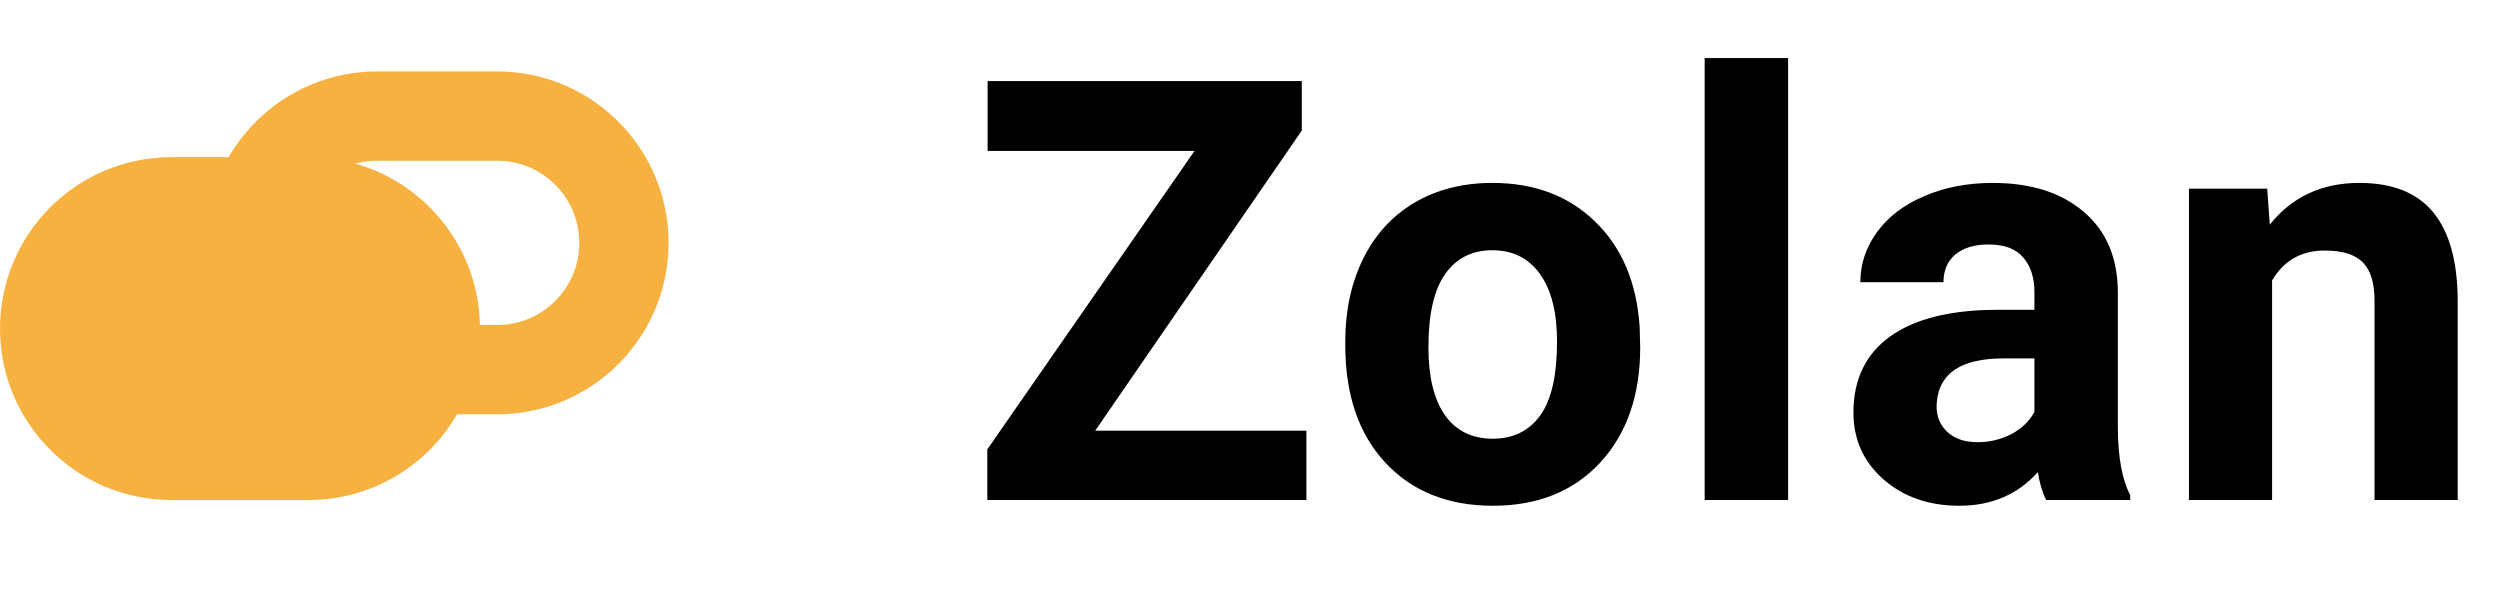
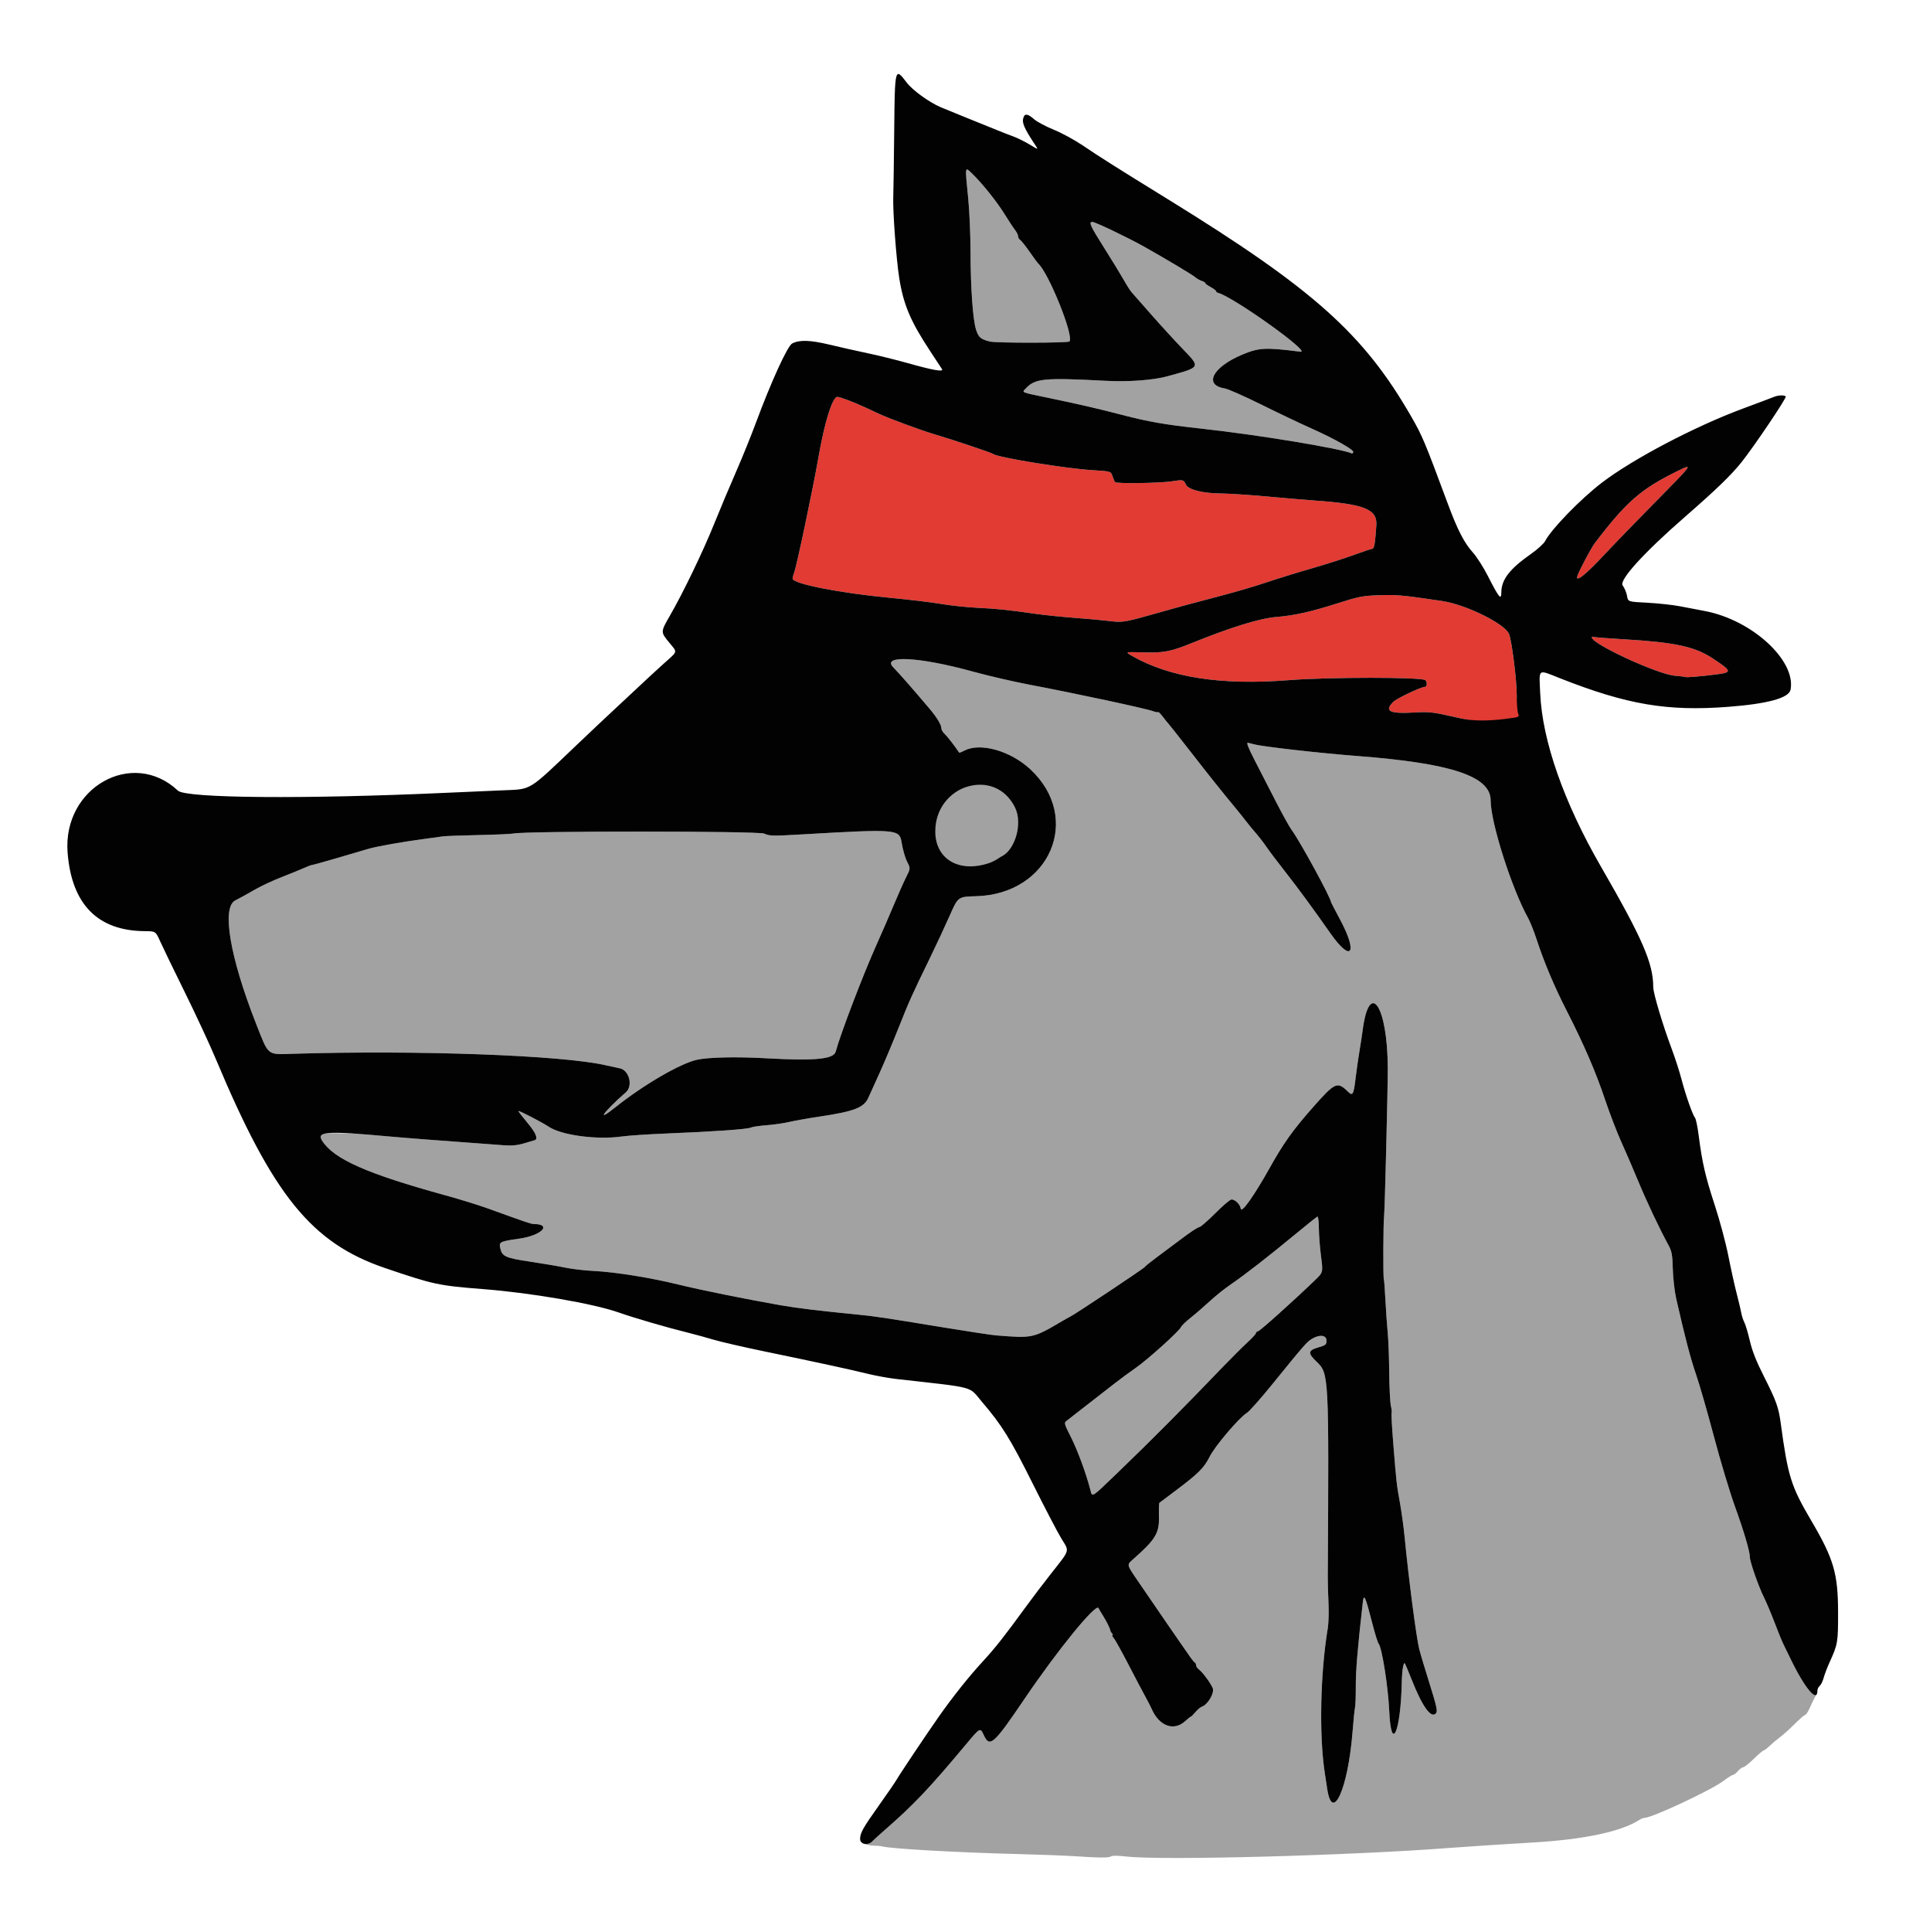
- <svg xmlns="http://www.w3.org/2000/svg" width="140" height="33" fill="none">
-   <rect y="8.8" width="26.88" height="19.2" rx="9.6" fill="#F6B141" />
-   <rect x="14.02" y="6.5" width="20.92" height="14.2" rx="7.1" stroke="#F6B141" stroke-width="5" />
-   <path d="M61.332 24.117h11.827V28H55.29v-2.836l11.602-16.71H55.306V4.54H72.9v2.772L61.332 24.117zm14.003-4.995c0-1.73.333-3.271.999-4.625.666-1.353 1.622-2.4 2.868-3.142 1.257-.741 2.713-1.112 4.367-1.112 2.352 0 4.27.72 5.752 2.16 1.493 1.439 2.326 3.394 2.498 5.865l.032 1.192c0 2.675-.746 4.823-2.24 6.445-1.493 1.612-3.496 2.417-6.01 2.417s-4.522-.805-6.026-2.417c-1.493-1.611-2.24-3.803-2.24-6.574v-.21zm4.657.338c0 1.654.311 2.922.934 3.803.623.87 1.515 1.305 2.675 1.305 1.128 0 2.009-.43 2.643-1.29.633-.87.95-2.255.95-4.156 0-1.622-.317-2.88-.95-3.77-.634-.893-1.526-1.338-2.675-1.338-1.139 0-2.02.446-2.643 1.337-.623.88-.934 2.25-.934 4.109zM100.134 28h-4.673V3.25h4.673V28zm14.454 0c-.215-.419-.371-.94-.467-1.563-1.128 1.257-2.595 1.885-4.399 1.885-1.708 0-3.126-.494-4.254-1.482-1.117-.988-1.676-2.235-1.676-3.738 0-1.848.682-3.266 2.046-4.254 1.375-.989 3.357-1.488 5.946-1.499h2.143v-.999c0-.806-.209-1.45-.628-1.934-.408-.483-1.058-.725-1.95-.725-.784 0-1.402.188-1.853.564-.44.376-.661.892-.661 1.547h-4.656c0-1.01.311-1.944.934-2.803.623-.86 1.504-1.531 2.643-2.015 1.139-.494 2.417-.74 3.835-.74 2.148 0 3.851.542 5.108 1.627 1.267 1.074 1.901 2.588 1.901 4.544v7.557c.011 1.654.242 2.905.693 3.754V28h-4.705zm-3.851-3.239a4.07 4.07 0 0 0 1.901-.45c.58-.313 1.01-.726 1.289-1.242v-2.997h-1.74c-2.331 0-3.572.806-3.722 2.417l-.016.274c0 .58.204 1.058.612 1.434.408.376.967.564 1.676.564zm16.226-14.196l.145 2.015c1.246-1.558 2.917-2.337 5.012-2.337 1.847 0 3.222.543 4.125 1.628.902 1.085 1.364 2.707 1.385 4.866V28h-4.656V16.85c0-.989-.215-1.703-.645-2.144-.43-.45-1.144-.676-2.143-.676-1.311 0-2.293.558-2.949 1.676V28h-4.656V10.565h4.382z" fill="#000" />
+ <svg xmlns="http://www.w3.org/2000/svg" version="1.1" id="svg182" width="1242" height="1259" viewBox="0 0 1242 1259">
+   <defs id="defs186" />
+   <g id="g188">
+     <path style="fill:#a2a2a2" d="m 700.133,1209.595 c -6.05,-0.407 -22.7,-1.037 -37,-1.399 -39.205,-0.992 -82.332,-3.432 -88.245,-4.992 -2.877,-0.759 -7.421,0.211 -12.342,-1.965 1.846,-1.525 4.249,0.406 6.137,-1.412 0.872,-0.929 4.685,-4.39 8.474,-7.69 18.402,-16.031 28.624,-26.814 52.367,-55.244 9.39,-11.244 9.39,-11.244 11.704,-6.25 3.909,8.437 6.382,6.246 26.536,-23.506 21.595,-31.88 46.649,-62.617 48.259,-59.206 0.313,0.663 1.698,3.006 3.079,5.205 2.316,3.69 4.726,8.303 4.963,9.5 0.054,0.275 0.456,1.062 0.893,1.75 0.437,0.688 0.472,1.25 0.08,1.25 -0.393,0 -0.004,0.787 0.865,1.75 0.868,0.963 5.192,8.725 9.608,17.25 4.416,8.525 9.393,17.975 11.059,21 1.666,3.025 3.517,6.619 4.112,7.987 4.874,11.2 14.447,14.72 21.79,8.012 1.807,-1.65 3.511,-3 3.787,-3 0.277,0 1.619,-1.326 2.982,-2.947 1.364,-1.621 3.247,-3.207 4.185,-3.525 3.899,-1.321 8.371,-9.06 7.03,-12.166 -1.506,-3.489 -6.637,-10.384 -9.055,-12.17 -0.973,-0.719 -1.769,-1.919 -1.769,-2.667 0,-0.748 -0.338,-1.51 -0.75,-1.693 -0.412,-0.183 -1.687,-1.683 -2.833,-3.333 -1.146,-1.65 -4.071,-5.85 -6.5,-9.334 -4.217,-6.047 -13.394,-19.41 -28.241,-41.119 -6.824,-9.978 -6.824,-9.978 -3.194,-13.165 15.068,-13.229 17.561,-17.275 17.326,-28.107 -0.104,-4.799 0.009,-8.877 0.251,-9.063 0.243,-0.185 5.166,-3.887 10.941,-8.226 14.674,-11.025 18.19,-14.552 21.941,-22.017 3.441,-6.847 19.215,-25.377 24.168,-28.389 1.531,-0.931 8.545,-8.785 15.587,-17.455 21.923,-26.988 23.445,-28.741 26.667,-30.705 5.077,-3.096 9.637,-2.618 9.637,1.008 0,2.693 -0.447,3.059 -5.554,4.544 -6.531,1.899 -6.701,3.731 -0.86,9.299 8.002,7.629 8.039,8.355 7.247,140.228 -0.021,3.575 0.193,11.225 0.477,17 0.284,5.775 0.08,13.116 -0.453,16.314 -4.95,29.718 -5.747,70.744 -1.848,95.186 0.526,3.3 1.146,7.35 1.377,9 3.293,23.531 13.666,0.721 16.6,-36.5 0.585,-7.425 1.317,-14.625 1.625,-16 0.309,-1.375 0.532,-7.66 0.497,-13.966 -0.054,-9.693 1.251,-25.311 4.517,-54.034 0.759,-6.672 1.571,-4.914 6.413,13.879 1.612,6.258 3.387,11.928 3.944,12.599 2.202,2.653 6.207,28.1 6.929,44.022 1.241,27.385 7.411,13.745 8.142,-18 0.203,-8.798 1.141,-14.554 2.12,-13 0.347,0.55 2.256,5.115 4.243,10.144 7.186,18.186 13.044,26.182 16.11,21.989 0.947,-1.295 0.111,-5.005 -4.252,-18.872 -2.987,-9.494 -6.054,-19.736 -6.816,-22.761 -1.875,-7.446 -6.94,-46.257 -9.461,-72.5 -0.634,-6.6 -2.049,-16.95 -3.144,-23 -2.174,-12.007 -2.237,-12.578 -4.383,-39.346 -0.809,-10.09 -1.273,-18.665 -1.032,-19.055 0.241,-0.39 0.032,-2.485 -0.465,-4.654 -0.497,-2.17 -0.981,-11.988 -1.077,-21.818 -0.095,-9.83 -0.538,-21.493 -0.984,-25.917 -0.446,-4.424 -1.116,-13.931 -1.489,-21.127 -0.373,-7.196 -0.842,-13.371 -1.041,-13.722 -0.524,-0.922 -0.38,-36.702 0.164,-40.861 0.475,-3.632 2.438,-82.426 2.404,-96.5 -0.098,-40.969 -12.153,-58.531 -16.474,-24 -0.275,2.2 -1.176,8.05 -2.001,13 -0.825,4.95 -1.942,12.747 -2.482,17.328 -1.286,10.919 -1.896,11.987 -5.06,8.867 -6.844,-6.749 -8.366,-6.067 -22.699,10.174 -12.997,14.727 -19.245,23.459 -27.998,39.132 -10.237,18.33 -18.635,30.225 -19.085,27.032 -0.394,-2.796 -3.654,-6.032 -6.076,-6.032 -0.89,0 -5.649,4.05 -10.576,9 -4.927,4.95 -9.609,9 -10.403,9 -0.795,0 -5.529,3.074 -10.521,6.832 -4.992,3.758 -12.543,9.392 -16.78,12.522 -4.237,3.129 -7.992,6.155 -8.343,6.723 -0.611,0.989 -45.346,30.76 -48.452,32.246 -0.825,0.394 -3.3,1.779 -5.5,3.076 -18.735,11.048 -19.053,11.116 -43.061,9.154 -2.784,-0.227 -17.634,-2.474 -33,-4.993 -41.415,-6.789 -45.965,-7.469 -57.439,-8.589 -24.505,-2.392 -39.198,-4.175 -50,-6.067 -22.187,-3.886 -52.633,-10.055 -66.5,-13.474 -17.99,-4.435 -41.028,-8.134 -55,-8.831 -6.05,-0.302 -14.375,-1.267 -18.5,-2.145 -4.125,-0.878 -14.366,-2.623 -22.757,-3.876 -16.431,-2.455 -18.611,-3.422 -19.788,-8.779 -0.916,-4.17 -0.4,-4.428 12.544,-6.29 14.436,-2.076 21.486,-9.42 9.139,-9.521 -1.595,-0.013 -5.254,-1.257 -29.139,-9.907 -6.325,-2.291 -18.925,-6.203 -28,-8.694 -51.475,-14.128 -73.108,-23.705 -80.713,-35.73 -3.175,-5.02 -3.148,-5.033 9.969,-4.804 12.015,0.209 15.521,0.428 34.244,2.134 10.116,0.922 31.06,2.529 73.713,5.658 5.709,0.419 9.217,0.122 13.5,-1.144 3.183,-0.94 6.349,-1.873 7.037,-2.073 2.641,-0.769 1.023,-4.713 -4.756,-11.596 -3.303,-3.934 -5.866,-7.293 -5.695,-7.464 0.426,-0.426 15.385,7.328 19.701,10.212 8.393,5.609 31.479,8.686 47.814,6.373 4.227,-0.599 17.586,-1.483 29.686,-1.966 29.957,-1.195 52.202,-2.764 54.277,-3.828 0.948,-0.486 5.548,-1.174 10.223,-1.529 4.675,-0.355 11.312,-1.311 14.749,-2.125 3.437,-0.814 12.437,-2.406 20,-3.537 22.458,-3.359 28.752,-5.801 31.63,-12.269 0.782,-1.759 3.932,-8.691 6.998,-15.405 3.067,-6.714 8.76,-20.214 12.653,-30 7.203,-18.108 8.401,-20.774 20.815,-46.293 3.88,-7.975 9.519,-20.082 12.533,-26.904 5.479,-12.404 5.479,-12.404 17.164,-12.706 48.276,-1.25 69.555,-51.116 35.332,-82.801 -12.904,-11.947 -32.431,-17.489 -42.775,-12.14 -1.806,0.934 -3.383,1.553 -3.503,1.375 -3.222,-4.763 -7.906,-10.795 -9.51,-12.247 -1.147,-1.038 -2.085,-2.612 -2.085,-3.498 0,-2.392 -2.937,-7.241 -8,-13.207 -11.807,-13.913 -18.744,-21.814 -23.376,-26.623 -7.89,-8.192 16.871,-6.883 51.876,2.744 9.9,2.723 26.325,6.532 36.5,8.466 31.546,5.995 76.553,15.659 81.255,17.447 1.397,0.531 2.748,0.757 3.003,0.502 0.255,-0.255 1.74,1.236 3.3,3.314 1.56,2.077 3.109,4.002 3.443,4.277 0.334,0.275 7.089,8.825 15.013,19 12.931,16.605 18.447,23.504 29.986,37.506 1.925,2.336 4.625,5.726 6,7.533 1.375,1.807 4.112,5.125 6.082,7.374 1.97,2.248 4.994,6.174 6.719,8.724 1.726,2.55 7.364,10.018 12.529,16.596 8.144,10.371 17.975,23.763 29.28,39.883 13.661,19.478 18.096,13.064 6.245,-9.032 -3.22,-6.005 -5.855,-11.065 -5.855,-11.245 0,-2.62 -20.415,-40.059 -25.686,-47.107 -1.345,-1.798 -5.853,-9.898 -10.018,-18 -20.984,-40.817 -20.3,-39.363 -18.248,-38.783 1.074,0.304 2.741,0.755 3.703,1.003 5.842,1.505 43.837,5.78 67.25,7.567 61.356,4.682 87,13.2 87,28.897 0,14.409 13.731,57.506 24.463,76.781 1.285,2.308 3.787,8.608 5.56,14 4.974,15.131 11.425,30.418 19.538,46.303 11.27,22.068 18.945,39.831 24.96,57.768 3.001,8.948 7.748,21.323 10.549,27.5 2.801,6.177 7.774,17.715 11.051,25.64 5.441,13.158 13.554,30.322 19.854,42.003 2.122,3.934 2.517,6.136 2.768,15.431 0.165,6.093 1.156,14.635 2.262,19.5 5.722,25.164 9.291,38.789 12.875,49.158 2.186,6.325 7.438,24.55 11.671,40.5 4.232,15.95 10.385,36.425 13.672,45.5 5.916,16.331 9.777,29.478 9.777,33.291 0,2.854 5.763,19.254 9.092,25.872 1.567,3.115 4.703,10.54 6.969,16.5 2.266,5.96 4.705,11.962 5.419,13.337 0.714,1.375 3.969,5.65 5.81,9.5 8.555,20.342 17.555,17.827 16.148,24.12 -1.352,1.644 -3.82,7.649 -5.359,10.63 -0.78,1.512 -1.793,2.75 -2.25,2.75 -0.457,0 -3.434,2.603 -6.617,5.785 -3.182,3.182 -7.569,7.119 -9.75,8.749 -2.18,1.63 -5.237,4.202 -6.791,5.715 -1.555,1.513 -3.202,2.751 -3.661,2.751 -0.459,0 -3.369,2.475 -6.468,5.5 -3.098,3.025 -6.207,5.5 -6.908,5.5 -0.701,0 -2.253,1.125 -3.449,2.5 -1.196,1.375 -2.646,2.5 -3.223,2.5 -0.577,0 -3.427,1.795 -6.333,3.989 -7.925,5.983 -46.511,24.011 -51.393,24.011 -0.719,0 -2.305,0.644 -3.523,1.431 -11.675,7.544 -36.108,12.703 -69.215,14.613 -18.15,1.047 -42,2.599 -53,3.448 -65.668,5.069 -188.445,8.36 -212,5.682 -5.51,-0.626 -9.368,-0.665 -9.95,-0.099 -1.053,1.025 -7.55,0.993 -24.05,-0.118 z M 710.597,970.388 c -2.75,-10.498 -8.22,-25.301 -12.497,-33.817 -4.599,-9.158 -4.634,-9.299 -2.65,-10.856 1.105,-0.868 7.111,-5.541 13.347,-10.386 6.235,-4.845 14.336,-11.145 18.002,-14 3.666,-2.855 9.741,-7.325 13.5,-9.933 7.769,-5.389 28.491,-24.061 29.507,-26.587 0.37,-0.919 3.24,-3.697 6.379,-6.172 3.139,-2.475 8.703,-7.282 12.364,-10.683 3.661,-3.401 9.79,-8.306 13.621,-10.901 8.762,-5.936 25.067,-18.606 42.303,-32.874 7.337,-6.073 13.749,-11.192 14.25,-11.375 0.501,-0.183 0.928,3.192 0.948,7.5 0.021,4.308 0.652,12.558 1.403,18.333 1.366,10.5 1.366,10.5 -3.819,15.5 -13.714,13.226 -35.78,33.035 -37.12,33.323 -0.826,0.178 -1.502,0.763 -1.502,1.301 0,0.538 -2.554,3.317 -5.676,6.177 -3.122,2.859 -10.209,9.919 -15.75,15.688 -26.621,27.717 -46.814,48.016 -68.663,69.023 -17.766,17.081 -16.486,16.315 -17.947,10.738 z M 398.725,720.37 c 3.626,-3.428 7.788,-7.292 9.25,-8.587 4.785,-4.24 2.135,-14.435 -4.061,-15.626 -1.53,-0.294 -5.706,-1.203 -9.281,-2.021 -28.377,-6.491 -122.13,-9.909 -203.965,-7.436 -16.855,0.509 -15.375,1.753 -23.958,-20.135 -16.916,-43.142 -22.297,-75.266 -13.366,-79.797 3.184,-1.615 8.896,-4.76 12.694,-6.988 3.798,-2.228 11.673,-5.91 17.5,-8.183 5.827,-2.273 12.502,-4.993 14.834,-6.046 2.332,-1.053 4.651,-1.914 5.154,-1.914 0.503,0 7.821,-2.03 16.261,-4.51 8.44,-2.481 17.596,-5.17 20.346,-5.977 5.512,-1.617 23.03,-4.707 37,-6.527 4.95,-0.645 10.125,-1.36 11.5,-1.591 1.375,-0.23 11.725,-0.617 23,-0.859 11.275,-0.242 21.625,-0.692 23,-1 7.653,-1.711 159.921,-1.667 163.534,0.047 3.381,1.604 5.275,1.64 25.31,0.482 61.169,-3.536 62.862,-3.396 64.212,5.288 0.671,4.32 2.256,9.899 3.522,12.399 2.301,4.545 2.301,4.545 -0.53,10.152 -1.557,3.084 -5.108,11.059 -7.892,17.722 -2.784,6.663 -7.96,18.585 -11.503,26.494 -8.809,19.665 -23.468,58.049 -26.574,69.584 -1.316,4.888 -13.76,6.074 -45.102,4.297 -19.451,-1.103 -37.884,-0.704 -45.411,0.983 -10.865,2.435 -34.55,16.212 -52.763,30.691 -9.134,7.262 -10.783,6.687 -2.711,-0.944 z M 623.862,565.552 c -23.503,-7.194 -20.505,-40.127 2.585,-51.298 17.729,-8.577 27.202,-4.181 35.049,11.758 5.593,11.361 0.576,31.626 -7.829,31.626 -0.44,0 -3.136,5.121 -3.558,5.25 -0.987,0.301 -1.582,-1.269 -2.355,-1.027 -3.582,1.122 -17.701,5.586 -23.892,3.691 z M 878.133,294.555 c -12.102,-3.673 -61.651,-11.595 -96,-15.348 -22.725,-2.483 -33.507,-4.356 -50.5,-8.772 -16.633,-4.322 -27.929,-6.934 -48.5,-11.213 -18.274,-3.801 -17.106,-3.31 -14.487,-6.098 6.162,-6.559 11.72,-7.083 52.504,-4.953 14.713,0.768 30.667,-0.431 39.983,-3.006 21.946,-6.066 21.638,-5.458 9.28,-18.317 -5.133,-5.341 -14.268,-15.336 -20.301,-22.211 -6.033,-6.875 -11.668,-13.275 -12.522,-14.222 -0.854,-0.947 -3.148,-4.547 -5.096,-8 -1.949,-3.453 -7.664,-12.803 -12.7,-20.778 -9.291,-14.711 -10.325,-17 -7.685,-17 1.807,0 23.275,10.268 33.526,16.035 14.703,8.272 31.532,18.328 33.5,20.018 1.1,0.945 3.013,2.025 4.25,2.4 1.238,0.375 2.25,1 2.25,1.388 0,0.388 1.575,1.553 3.5,2.59 1.925,1.037 3.5,2.231 3.5,2.654 0,0.423 0.562,0.915 1.25,1.093 9.931,2.569 61.463,39.37 53.75,38.386 -22.748,-2.904 -27.01,-2.688 -37.966,1.923 -19.315,8.129 -25.326,19.794 -11.34,22.004 2.093,0.331 12.806,5.062 23.806,10.515 11,5.452 25.744,12.471 32.764,15.597 14.984,6.672 28.047,14.086 27.209,15.442 -0.325,0.526 -0.677,0.918 -0.782,0.871 -0.105,-0.047 -1.541,-0.496 -3.191,-0.997 z M 645.323,222.579 c -6.083,-1.494 -7.427,-2.63 -9.089,-7.682 -2.098,-6.378 -3.59,-27.454 -3.629,-51.26 -0.018,-10.725 -0.68,-26.025 -1.473,-34 -2.188,-22.023 -2.318,-21.197 2.589,-16.453 6.536,6.319 16.145,18.336 21.152,26.453 2.545,4.125 5.556,8.696 6.693,10.158 1.136,1.462 2.066,3.352 2.066,4.2 0,0.848 0.591,1.902 1.313,2.342 0.722,0.44 3.519,3.95 6.216,7.8 2.697,3.85 5.158,7.225 5.47,7.5 6.922,6.104 23.637,47.691 20.451,50.885 -1.013,1.016 -47.646,1.067 -51.76,0.057 z" id="path531" />
+     <path style="fill:#e13b34" d="m 952.133,468.115 c -18.615,-4.23 -20,-4.402 -30.598,-3.796 -15.922,0.911 -19.403,-0.908 -13.34,-6.972 2.177,-2.177 18.027,-9.71 20.43,-9.71 1.587,0 1.884,-2.98 0.441,-4.423 -2.031,-2.031 -63.216,-2.029 -88.911,0.002 -44.222,3.496 -77.78,-1.709 -102.438,-15.888 -4.415,-2.539 -4.415,-2.539 7.5,-2.2 13.306,0.379 17.775,-0.473 31.415,-5.989 25.948,-10.492 44.505,-16.208 55.5,-17.093 11.41,-0.919 22.035,-3.281 39,-8.669 14.758,-4.687 16.931,-5.113 28,-5.496 11.332,-0.392 14.872,-0.066 40.784,3.756 15.695,2.315 41.221,14.935 43.77,21.64 1.804,4.744 4.947,29.773 4.947,39.394 0,5.409 4.479,15.916 4.984,17.244 1.556,4.094 -27.962,1.272 -41.484,-1.801 z m 146.336,-26.943 c -0.185,-0.167 -3.261,-0.542 -6.836,-0.835 -11.098,-0.907 -54,-20.701 -54,-24.914 0,-0.497 0.348,-0.689 0.773,-0.426 0.425,0.263 9.43,0.984 20.01,1.602 33.202,1.94 46.276,4.74 57.907,12.403 12.664,8.343 12.863,9.146 2.594,10.456 -10.482,1.338 -19.983,2.134 -20.448,1.713 z M 722.633,404.633 c -3.575,-0.455 -13.475,-1.352 -22,-1.992 -8.525,-0.64 -20.225,-1.846 -26,-2.68 -17.482,-2.523 -24.952,-3.296 -37.5,-3.884 -6.6,-0.309 -17.175,-1.432 -23.5,-2.496 -6.325,-1.064 -20.95,-2.825 -32.5,-3.913 -33.545,-3.159 -64.5,-9.216 -64.5,-12.621 0,-0.704 0.484,-2.547 1.075,-4.095 1.633,-4.275 12.414,-55.509 15.849,-75.315 3.892,-22.441 9.073,-39 12.203,-39 1.697,0 10.673,3.34 17.373,6.465 3.85,1.796 8.575,3.986 10.5,4.868 6.316,2.893 26.347,10.301 34,12.575 13.759,4.088 38.485,12.364 39.645,13.269 2.949,2.304 47.411,9.531 65.355,10.624 11.5,0.7 11.5,0.7 12.535,3.902 0.569,1.761 1.33,3.497 1.691,3.858 1.062,1.062 28.623,0.684 36.673,-0.503 7.964,-1.174 7.846,-1.201 9.529,2.176 1.622,3.256 10.861,5.587 22.572,5.696 5.225,0.049 18.95,0.949 30.5,2.002 11.55,1.052 25.05,2.198 30,2.545 33.375,2.345 41.73,5.67 41,16.318 -0.813,11.859 -1.401,15.206 -2.67,15.206 -0.594,0 -5.861,1.759 -11.705,3.91 -5.844,2.15 -18.5,6.185 -28.125,8.965 -9.625,2.78 -22.9,6.887 -29.5,9.126 -6.6,2.239 -19.65,6.075 -29,8.525 -20.473,5.364 -26.511,7.005 -46,12.502 -17.279,4.874 -18.733,5.084 -27.5,3.968 z m 305.552,-29.296 c 0.934,-3.14 9.002,-18.304 11.442,-21.503 20.565,-26.968 29.894,-35.095 53.794,-46.865 10.529,-5.185 10.324,-4.896 -14.061,19.806 -12.225,12.384 -27.544,28.201 -34.042,35.149 -12.043,12.876 -18.47,17.907 -17.134,13.413 z" id="path529" />
+     <path style="fill:#030202" d="m 560.633,1198.436 c 0,-3.983 1.851,-7.274 12.545,-22.298 5.089,-7.15 10.085,-14.425 11.104,-16.167 2.624,-4.489 18.983,-28.929 27.536,-41.139 9.154,-13.068 19.808,-26.42 29.265,-36.673 7.594,-8.234 13.849,-16.173 27.199,-34.521 4.202,-5.775 11.535,-15.45 16.296,-21.5 13.26,-16.851 12.613,-14.752 7.261,-23.531 -2.504,-4.108 -10.952,-20.294 -18.774,-35.969 -14.553,-29.167 -19.896,-37.76 -33.151,-53.313 -8.763,-10.282 -2.98,-8.757 -55.781,-14.714 -4.95,-0.558 -13.5,-2.123 -19,-3.476 -11.358,-2.795 -31.987,-7.263 -67.405,-14.598 -13.423,-2.78 -28.048,-6.151 -32.5,-7.492 -4.452,-1.341 -11.92,-3.385 -16.595,-4.542 -14.282,-3.535 -34.966,-9.564 -45.5,-13.264 -16.366,-5.748 -56.873,-12.733 -87.874,-15.153 -29.43,-2.298 -32.509,-2.956 -64.126,-13.701 -48.061,-16.334 -73.119,-47.247 -110.442,-136.246 -3.921,-9.35 -13.009,-28.911 -20.195,-43.468 -7.186,-14.557 -14.411,-29.476 -16.055,-33.152 -2.989,-6.684 -2.989,-6.684 -10.149,-6.736 -30.642,-0.221 -47.609,-17.513 -50.231,-51.189 -3.304,-42.445 42.416,-68.089 71.939,-40.35 5.243,4.926 82.661,5.57 173.633,1.443 12.375,-0.561 29.7,-1.32 38.5,-1.686 18.529,-0.771 15.949,0.81 47,-28.8 9.35,-8.916 20.825,-19.737 25.5,-24.047 4.675,-4.31 12.112,-11.251 16.527,-15.425 4.415,-4.174 11.502,-10.706 15.75,-14.515 9.118,-8.177 8.788,-6.79 3.223,-13.574 -5.598,-6.824 -5.599,-6.808 0.629,-17.607 8.649,-14.998 21.403,-41.463 28.743,-59.646 3.841,-9.514 10.232,-24.712 14.202,-33.773 3.97,-9.061 9.806,-23.45 12.968,-31.975 10.013,-26.991 20.657,-50.263 23.704,-51.824 4.802,-2.461 11.725,-2.242 24.255,0.764 6.875,1.65 18.125,4.177 25,5.616 6.875,1.439 18.612,4.338 26.082,6.443 16.607,4.68 23.563,5.892 22.287,3.882 -0.483,-0.76 -3.99,-6.099 -7.793,-11.864 -12.727,-19.291 -17.343,-30.214 -20.066,-47.477 -1.926,-12.211 -4.233,-43.29 -3.899,-52.542 0.149,-4.125 0.429,-23.7 0.624,-43.5 0.405,-41.263 0.456,-41.462 8.079,-31.407 3.833,5.056 14.501,12.809 22.195,16.13 2.195,0.948 10.066,4.161 17.491,7.141 7.425,2.98 16.2,6.526 19.5,7.88 3.3,1.354 8.071,3.215 10.603,4.136 2.532,0.92 7.194,3.234 10.361,5.141 5.758,3.467 5.758,3.467 3.942,0.723 -7.792,-11.769 -9.174,-15.077 -7.798,-18.662 0.907,-2.364 2.929,-1.928 6.79,1.462 1.907,1.674 7.66,4.743 12.785,6.82 5.125,2.077 13.597,6.67 18.826,10.206 11.548,7.81 21.559,14.132 55.992,35.36 94.45,58.23 127.208,87.486 158.17,141.263 7.333,12.737 8.733,16.069 23.867,56.807 6.433,17.316 10.666,25.542 16.465,32 2.47,2.75 6.817,9.565 9.66,15.145 7.322,14.369 8.786,16.141 8.815,10.67 0.044,-8.244 5.433,-15.232 19.171,-24.859 4.294,-3.009 8.508,-6.826 9.364,-8.482 4.062,-7.855 23.105,-27.447 37.008,-38.076 20.219,-15.457 60.591,-36.657 91.978,-48.301 9.9,-3.673 19.034,-7.109 20.297,-7.637 2.756,-1.152 6.901,-1.258 7.558,-0.194 0.607,0.983 -20.328,32.085 -28.715,42.661 -6.642,8.375 -16.624,18.022 -37.14,35.895 -26.741,23.296 -42.948,41.154 -40.434,44.554 1.228,1.66 2.509,4.73 2.847,6.822 0.616,3.803 0.616,3.803 13.101,4.431 6.867,0.345 16.536,1.395 21.486,2.333 4.95,0.938 12.285,2.338 16.3,3.111 30.707,5.912 59.274,32.156 55.716,51.185 -1.02,5.457 -14.757,9.244 -40.712,11.224 -39.71,3.029 -65.911,-1.418 -109.466,-18.582 -15,-5.911 -13.751,-6.856 -13.02,9.851 1.35,30.87 15.439,71.058 39.528,112.75 27.14,46.973 34.155,63.13 34.155,78.661 0,3.986 6.16,24.573 12.07,40.339 2.165,5.775 4.998,14.55 6.295,19.5 2.733,10.427 7.255,23.338 8.846,25.254 0.604,0.728 1.686,5.919 2.404,11.535 2.26,17.682 4.335,26.685 10.448,45.34 3.277,9.999 7.276,24.917 8.917,33.267 1.637,8.326 4.061,19.293 5.386,24.371 1.325,5.078 2.688,10.808 3.027,12.733 0.34,1.925 1.244,4.699 2.009,6.165 0.765,1.466 2.372,6.866 3.571,12 1.588,6.803 4.165,13.267 9.503,23.835 7.645,15.136 9.222,19.536 10.572,29.5 4.767,35.178 6.671,41.246 20.113,64.105 14.483,24.628 17.276,34.211 17.312,59.395 0.029,19.623 -0.174,20.817 -5.54,32.606 -1.528,3.359 -3.267,7.919 -3.863,10.134 -0.596,2.215 -1.756,4.584 -2.577,5.266 -0.821,0.681 -1.493,2.057 -1.493,3.057 0,8.348 -8.436,-1.83 -17.873,-21.563 -1.841,-3.85 -3.932,-8.125 -4.646,-9.5 -0.714,-1.375 -3.153,-7.377 -5.419,-13.337 -2.266,-5.96 -5.403,-13.385 -6.969,-16.5 -3.329,-6.618 -9.092,-23.018 -9.092,-25.872 0,-3.813 -3.861,-16.96 -9.777,-33.291 -3.287,-9.075 -9.44,-29.55 -13.672,-45.5 -4.233,-15.95 -9.484,-34.175 -11.671,-40.5 -3.584,-10.369 -7.153,-23.994 -12.875,-49.158 -1.106,-4.865 -2.097,-13.407 -2.262,-19.5 -0.251,-9.295 -0.646,-11.497 -2.768,-15.431 -6.3,-11.681 -14.413,-28.845 -19.854,-42.003 -3.277,-7.924 -8.25,-19.462 -11.051,-25.64 -2.801,-6.177 -7.548,-18.552 -10.549,-27.5 -6.016,-17.937 -13.691,-35.701 -24.96,-57.768 -8.113,-15.886 -14.563,-31.173 -19.538,-46.303 -1.773,-5.392 -4.275,-11.692 -5.56,-14 -10.732,-19.276 -24.463,-62.373 -24.463,-76.781 0,-15.697 -25.644,-24.215 -87,-28.897 -24.039,-1.835 -61.647,-6.095 -67.5,-7.647 -1.1,-0.292 -2.766,-0.743 -3.703,-1.003 -1.232,-0.342 0.044,2.931 4.611,11.829 3.473,6.766 9.722,18.931 13.887,27.033 4.165,8.102 8.673,16.202 10.018,18 5.272,7.048 25.686,44.487 25.686,47.107 0,0.18 2.635,5.24 5.855,11.245 11.851,22.096 7.416,28.511 -6.245,9.032 -11.305,-16.12 -21.137,-29.511 -29.28,-39.883 -5.165,-6.578 -10.803,-14.046 -12.529,-16.596 -1.726,-2.55 -4.749,-6.475 -6.719,-8.724 -1.97,-2.248 -4.707,-5.566 -6.082,-7.374 -1.375,-1.807 -4.075,-5.197 -6,-7.533 -11.539,-14.001 -17.055,-20.901 -29.986,-37.506 -7.924,-10.175 -14.68,-18.725 -15.013,-19 -0.334,-0.275 -1.883,-2.2 -3.443,-4.277 -1.56,-2.077 -3.045,-3.569 -3.3,-3.314 -0.255,0.255 -1.606,0.029 -3.003,-0.502 -4.702,-1.788 -49.709,-11.452 -81.255,-17.447 -10.175,-1.934 -26.6,-5.744 -36.5,-8.466 -35.004,-9.626 -59.765,-10.936 -51.876,-2.744 4.632,4.809 11.569,12.71 23.376,26.623 5.063,5.966 8,10.815 8,13.207 0,0.886 0.938,2.46 2.085,3.498 1.604,1.452 6.288,7.484 9.51,12.247 0.12,0.178 1.697,-0.44 3.503,-1.375 10.344,-5.349 29.871,0.193 42.775,12.14 34.223,31.685 12.945,81.552 -35.332,82.801 -11.685,0.302 -11.685,0.302 -17.164,12.706 -3.013,6.822 -8.653,18.929 -12.533,26.904 -12.414,25.518 -13.613,28.185 -20.815,46.293 -3.892,9.786 -9.586,23.286 -12.653,30 -3.067,6.714 -6.216,13.646 -6.998,15.405 -2.878,6.469 -9.171,8.91 -31.63,12.269 -7.563,1.131 -16.563,2.723 -20,3.537 -3.437,0.814 -10.074,1.77 -14.749,2.125 -4.675,0.355 -9.275,1.043 -10.223,1.529 -2.075,1.064 -24.32,2.633 -54.277,3.828 -12.1,0.483 -25.459,1.367 -29.686,1.966 -16.335,2.313 -39.421,-0.764 -47.814,-6.373 -4.315,-2.884 -19.274,-10.638 -19.701,-10.212 -0.171,0.171 2.392,3.53 5.695,7.464 5.779,6.883 7.397,10.827 4.756,11.596 -0.688,0.2 -3.854,1.133 -7.037,2.073 -4.283,1.265 -7.791,1.562 -13.5,1.144 -42.654,-3.129 -63.597,-4.737 -73.713,-5.658 -41.337,-3.766 -48.028,-3.362 -44.213,2.67 7.605,12.025 29.238,21.602 80.713,35.73 9.075,2.491 21.675,6.403 28,8.694 23.886,8.65 27.544,9.894 29.139,9.907 12.347,0.101 5.297,7.445 -9.139,9.521 -12.944,1.861 -13.46,2.12 -12.544,6.29 1.177,5.357 3.357,6.325 19.788,8.779 8.391,1.254 18.632,2.998 22.757,3.876 4.125,0.878 12.45,1.844 18.5,2.145 13.972,0.697 37.01,4.396 55,8.831 13.867,3.419 44.313,9.587 66.5,13.474 10.802,1.892 25.495,3.675 50,6.067 11.474,1.12 16.024,1.801 57.439,8.589 15.366,2.519 30.216,4.766 33,4.993 24.008,1.962 24.326,1.894 43.061,-9.154 2.2,-1.297 4.675,-2.682 5.5,-3.076 3.106,-1.485 47.841,-31.257 48.452,-32.246 0.351,-0.568 4.106,-3.594 8.343,-6.723 4.237,-3.129 11.789,-8.764 16.78,-12.522 4.992,-3.758 9.726,-6.832 10.521,-6.832 0.795,0 5.476,-4.05 10.403,-9 4.927,-4.95 9.686,-9 10.576,-9 2.422,0 5.681,3.236 6.076,6.032 0.45,3.192 8.848,-8.703 19.085,-27.032 8.753,-15.672 15.001,-24.405 27.998,-39.132 14.334,-16.241 15.855,-16.923 22.699,-10.174 3.164,3.12 3.774,2.052 5.06,-8.867 0.54,-4.58 1.656,-12.378 2.482,-17.328 0.825,-4.95 1.726,-10.8 2.001,-13 4.321,-34.531 16.376,-16.969 16.474,24 0.034,14.074 -1.929,92.868 -2.404,96.5 -0.544,4.159 -0.688,39.939 -0.164,40.861 0.2,0.351 0.668,6.526 1.041,13.722 0.373,7.196 1.043,16.703 1.489,21.127 0.446,4.424 0.889,16.086 0.984,25.917 0.095,9.83 0.58,19.648 1.077,21.818 0.497,2.17 0.706,4.264 0.465,4.654 -0.241,0.39 0.223,8.965 1.032,19.055 2.145,26.767 2.209,27.339 4.383,39.346 1.095,6.05 2.51,16.4 3.144,23 2.521,26.243 7.586,65.054 9.461,72.5 0.762,3.025 3.829,13.267 6.816,22.761 4.363,13.868 5.199,17.578 4.252,18.872 -3.066,4.193 -8.924,-3.804 -16.11,-21.989 -1.987,-5.029 -3.897,-9.594 -4.243,-10.144 -0.979,-1.554 -1.917,4.202 -2.12,13 -0.731,31.745 -6.9,45.385 -8.142,18 -0.722,-15.922 -4.727,-41.369 -6.929,-44.022 -0.557,-0.671 -2.332,-6.341 -3.944,-12.599 -4.842,-18.793 -5.654,-20.55 -6.413,-13.879 -3.266,28.723 -4.572,44.341 -4.517,54.034 0.035,6.306 -0.188,12.591 -0.497,13.966 -0.309,1.375 -1.04,8.575 -1.625,16 -2.934,37.221 -13.308,60.031 -16.6,36.5 -0.231,-1.65 -0.85,-5.7 -1.377,-9 -3.898,-24.442 -3.102,-65.468 1.848,-95.186 0.533,-3.198 0.736,-10.539 0.453,-16.314 -0.284,-5.775 -0.498,-13.425 -0.477,-17 0.792,-131.873 0.755,-132.6 -7.247,-140.228 -5.84,-5.568 -5.671,-7.401 0.86,-9.299 5.107,-1.485 5.554,-1.85 5.554,-4.544 0,-3.627 -4.561,-4.104 -9.637,-1.008 -3.221,1.964 -4.743,3.717 -26.667,30.705 -7.042,8.669 -14.056,16.524 -15.587,17.455 -4.953,3.012 -20.727,21.541 -24.168,28.389 -3.751,7.465 -7.267,10.992 -21.941,22.017 -5.775,4.339 -10.698,8.04 -10.941,8.226 -0.242,0.185 -0.356,4.264 -0.251,9.063 0.235,10.832 -2.258,14.878 -17.326,28.107 -3.63,3.187 -3.63,3.187 3.194,13.165 14.846,21.71 24.024,35.072 28.241,41.119 2.429,3.484 5.354,7.684 6.5,9.334 1.146,1.65 2.421,3.15 2.833,3.333 0.412,0.183 0.75,0.945 0.75,1.693 0,0.748 0.796,1.948 1.769,2.667 2.418,1.786 7.548,8.681 9.055,12.17 1.341,3.105 -3.131,10.845 -7.03,12.166 -0.938,0.318 -2.822,1.904 -4.185,3.525 -1.364,1.621 -2.706,2.947 -2.982,2.947 -0.277,0 -1.981,1.35 -3.787,3 -7.344,6.707 -16.917,3.187 -21.79,-8.012 -0.595,-1.368 -2.446,-4.963 -4.112,-7.987 -1.666,-3.025 -6.643,-12.475 -11.059,-21 -4.416,-8.525 -8.74,-16.288 -9.608,-17.25 -0.868,-0.963 -1.229,-1.75 -0.801,-1.75 0.428,0 0.311,-0.562 -0.26,-1.25 -0.571,-0.688 -1.044,-1.475 -1.052,-1.75 -0.032,-1.096 -2.31,-5.713 -4.687,-9.5 -1.381,-2.2 -2.766,-4.543 -3.079,-5.205 -1.61,-3.412 -26.664,27.325 -48.259,59.206 -20.154,29.752 -22.627,31.943 -26.536,23.506 -2.314,-4.994 -2.314,-4.994 -11.704,6.25 -23.743,28.429 -33.965,39.213 -52.367,55.244 -3.788,3.3 -7.601,6.76 -8.474,7.69 -2.806,2.989 -8.05,2.083 -8.05,-1.391 z M 728.544,959.65 c 21.849,-21.007 42.043,-41.306 68.663,-69.023 5.541,-5.769 12.628,-12.829 15.75,-15.688 3.122,-2.859 5.676,-5.639 5.676,-6.177 0,-0.538 0.676,-1.123 1.502,-1.301 1.34,-0.288 23.406,-20.098 37.12,-33.323 5.185,-5 5.185,-5 3.819,-15.5 -0.751,-5.775 -1.382,-14.025 -1.403,-18.333 -0.021,-4.308 -0.447,-7.683 -0.948,-7.5 -0.501,0.183 -6.913,5.302 -14.25,11.375 -17.237,14.268 -33.541,26.938 -42.303,32.874 -3.83,2.595 -9.959,7.5 -13.621,10.901 -3.661,3.401 -9.225,8.208 -12.364,10.683 -3.139,2.475 -6.01,5.252 -6.379,6.172 -1.016,2.527 -21.738,21.198 -29.507,26.587 -3.759,2.608 -9.834,7.077 -13.5,9.933 -3.666,2.855 -11.766,9.155 -18.002,14 -6.235,4.845 -12.241,9.518 -13.347,10.386 -1.984,1.557 -1.949,1.698 2.65,10.856 4.277,8.516 9.748,23.319 12.497,33.817 1.461,5.577 0.181,6.343 17.947,-10.738 z M 401.436,721.314 c 18.213,-14.479 41.899,-28.256 52.763,-30.691 7.527,-1.687 25.96,-2.086 45.411,-0.983 31.342,1.777 43.785,0.591 45.102,-4.297 3.106,-11.535 17.765,-49.919 26.574,-69.584 3.543,-7.908 8.719,-19.831 11.503,-26.494 2.784,-6.663 6.335,-14.638 7.892,-17.722 2.831,-5.607 2.831,-5.607 0.53,-10.152 -1.265,-2.5 -2.85,-8.079 -3.522,-12.399 -1.35,-8.685 -3.043,-8.824 -64.212,-5.288 -20.035,1.158 -21.929,1.122 -25.31,-0.482 -3.613,-1.715 -155.882,-1.759 -163.534,-0.047 -1.375,0.307 -11.725,0.757 -23,1 -11.275,0.242 -21.625,0.629 -23,0.859 -1.375,0.23 -6.55,0.946 -11.5,1.591 -13.97,1.819 -31.488,4.909 -37,6.527 -2.75,0.807 -11.906,3.496 -20.346,5.977 -8.44,2.481 -15.758,4.51 -16.261,4.51 -0.503,0 -2.822,0.861 -5.154,1.914 -2.332,1.053 -9.007,3.773 -14.834,6.046 -5.827,2.273 -13.702,5.955 -17.5,8.183 -3.798,2.228 -9.51,5.373 -12.694,6.988 -8.931,4.531 -3.55,36.655 13.366,79.797 8.582,21.887 7.103,20.644 23.958,20.135 81.835,-2.473 175.588,0.945 203.965,7.436 3.575,0.818 7.751,1.727 9.281,2.021 6.196,1.19 8.846,11.386 4.061,15.626 -15.338,13.59 -19.77,20.05 -6.539,9.531 z M 644.455,562.518 c 3.477,-1.15 6.181,-3.018 6.857,-3.486 1.028,-0.712 1.446,-0.908 2.355,-1.395 7.412,-3.964 13.422,-20.265 7.829,-31.626 -13.014,-26.436 -51.863,-14.608 -51.863,15.79 0,18.008 15.368,27.151 34.822,20.716 z m 336.655,-94.03 c 9.313,-1.145 9.355,-1.162 8.442,-3.565 -0.505,-1.328 -0.918,-6.841 -0.918,-12.25 0,-9.621 -3.143,-34.65 -4.947,-39.394 -2.549,-6.705 -28.075,-19.325 -43.77,-21.64 -25.912,-3.822 -29.452,-4.148 -40.784,-3.756 -11.069,0.382 -13.242,0.809 -28,5.496 -16.965,5.388 -27.59,7.749 -39,8.669 -10.995,0.886 -29.552,6.601 -55.5,17.093 -13.64,5.515 -18.109,6.367 -31.415,5.989 -11.915,-0.339 -11.915,-0.339 -7.5,2.2 24.658,14.179 58.216,19.384 102.438,15.888 25.695,-2.031 86.881,-2.032 88.911,-0.002 1.443,1.443 1.146,4.423 -0.441,4.423 -2.404,0 -18.253,7.533 -20.43,9.71 -6.063,6.063 -2.582,7.883 13.34,6.972 10.597,-0.606 11.983,-0.434 30.598,3.796 7.572,1.721 17.016,1.842 28.977,0.372 z m 137.807,-29.029 c 10.269,-1.31 10.07,-2.113 -2.594,-10.456 -11.632,-7.663 -24.706,-10.463 -57.907,-12.403 -10.58,-0.618 -19.584,-1.339 -20.01,-1.602 -0.425,-0.263 -0.773,-0.071 -0.773,0.426 0,4.213 42.902,24.007 54,24.914 3.575,0.292 6.651,0.668 6.836,0.835 0.465,0.42 9.966,-0.376 20.448,-1.713 z M 750.133,400.665 c 19.489,-5.497 25.527,-7.139 46,-12.502 9.35,-2.45 22.4,-6.286 29,-8.525 6.6,-2.239 19.875,-6.346 29.5,-9.126 9.625,-2.78 22.281,-6.815 28.125,-8.965 5.844,-2.15 11.111,-3.91 11.705,-3.91 1.27,0 1.857,-3.347 2.67,-15.206 0.73,-10.648 -7.625,-13.973 -41,-16.318 -4.95,-0.348 -18.45,-1.493 -30,-2.545 -11.55,-1.052 -25.275,-1.953 -30.5,-2.002 -11.711,-0.109 -20.95,-2.441 -22.572,-5.696 -1.683,-3.378 -1.565,-3.351 -9.529,-2.176 -8.051,1.187 -35.611,1.565 -36.673,0.503 -0.361,-0.361 -1.122,-2.097 -1.691,-3.858 -1.035,-3.202 -1.035,-3.202 -12.535,-3.902 -17.944,-1.093 -62.406,-8.32 -65.355,-10.624 -1.159,-0.905 -25.886,-9.181 -39.645,-13.269 -7.653,-2.274 -27.684,-9.682 -34,-12.575 -1.925,-0.882 -6.65,-3.072 -10.5,-4.868 -6.699,-3.124 -15.676,-6.465 -17.373,-6.465 -3.13,0 -8.311,16.559 -12.203,39 -3.435,19.806 -14.216,71.04 -15.849,75.315 -0.591,1.548 -1.075,3.391 -1.075,4.095 0,3.405 30.955,9.462 64.5,12.621 11.55,1.088 26.175,2.848 32.5,3.913 6.325,1.064 16.9,2.188 23.5,2.496 12.548,0.587 20.018,1.361 37.5,3.884 5.775,0.833 17.475,2.039 26,2.68 8.525,0.64 18.425,1.537 22,1.992 8.767,1.116 10.221,0.906 27.5,-3.968 z m 295.185,-38.742 c 6.498,-6.948 21.817,-22.765 34.042,-35.149 24.385,-24.702 24.59,-24.991 14.061,-19.806 -23.901,11.77 -33.229,19.897 -53.794,46.865 -2.44,3.199 -10.508,18.362 -11.442,21.503 -1.336,4.495 5.091,-0.537 17.134,-13.413 z M 882.106,294.681 c 0.838,-1.356 -12.225,-8.77 -27.209,-15.442 -7.02,-3.126 -21.764,-10.144 -32.764,-15.597 -11,-5.452 -21.713,-10.184 -23.806,-10.515 -13.986,-2.21 -7.975,-13.875 11.34,-22.004 10.956,-4.611 15.218,-4.827 37.966,-1.923 7.713,0.985 -43.819,-35.817 -53.75,-38.386 -0.688,-0.178 -1.25,-0.669 -1.25,-1.093 0,-0.423 -1.575,-1.617 -3.5,-2.654 -1.925,-1.037 -3.5,-2.202 -3.5,-2.59 0,-0.388 -1.012,-1.012 -2.25,-1.388 -1.238,-0.375 -3.15,-1.455 -4.25,-2.4 -1.968,-1.69 -18.797,-11.746 -33.5,-20.018 -10.25,-5.767 -31.719,-16.035 -33.526,-16.035 -2.64,0 -1.605,2.289 7.685,17 5.037,7.975 10.752,17.325 12.7,20.778 1.949,3.453 4.242,7.053 5.096,8 0.854,0.947 6.49,7.347 12.522,14.222 6.033,6.875 15.168,16.87 20.301,22.211 12.358,12.859 12.666,12.251 -9.28,18.317 -9.316,2.575 -25.271,3.774 -39.983,3.006 -40.784,-2.13 -46.342,-1.606 -52.504,4.953 -2.619,2.788 -3.787,2.297 14.487,6.098 20.571,4.279 31.867,6.891 48.5,11.213 16.993,4.416 27.775,6.289 50.5,8.772 38.081,4.161 91.781,13.01 99.191,16.345 0.105,0.047 0.457,-0.345 0.782,-0.871 z M 697.083,222.522 c 3.186,-3.194 -13.529,-44.781 -20.451,-50.885 -0.312,-0.275 -2.773,-3.65 -5.47,-7.5 -2.697,-3.85 -5.494,-7.36 -6.216,-7.8 -0.722,-0.44 -1.313,-1.494 -1.313,-2.342 0,-0.848 -0.93,-2.738 -2.066,-4.2 -1.136,-1.462 -4.148,-6.033 -6.693,-10.158 -5.007,-8.117 -14.617,-20.134 -21.152,-26.453 -4.907,-4.744 -4.777,-5.57 -2.589,16.453 0.792,7.975 1.455,23.275 1.473,34 0.039,23.805 1.531,44.882 3.629,51.26 1.662,5.053 3.006,6.189 9.089,7.682 4.114,1.01 50.747,0.959 51.76,-0.057 z" id="path527" />
+   </g>
</svg>
